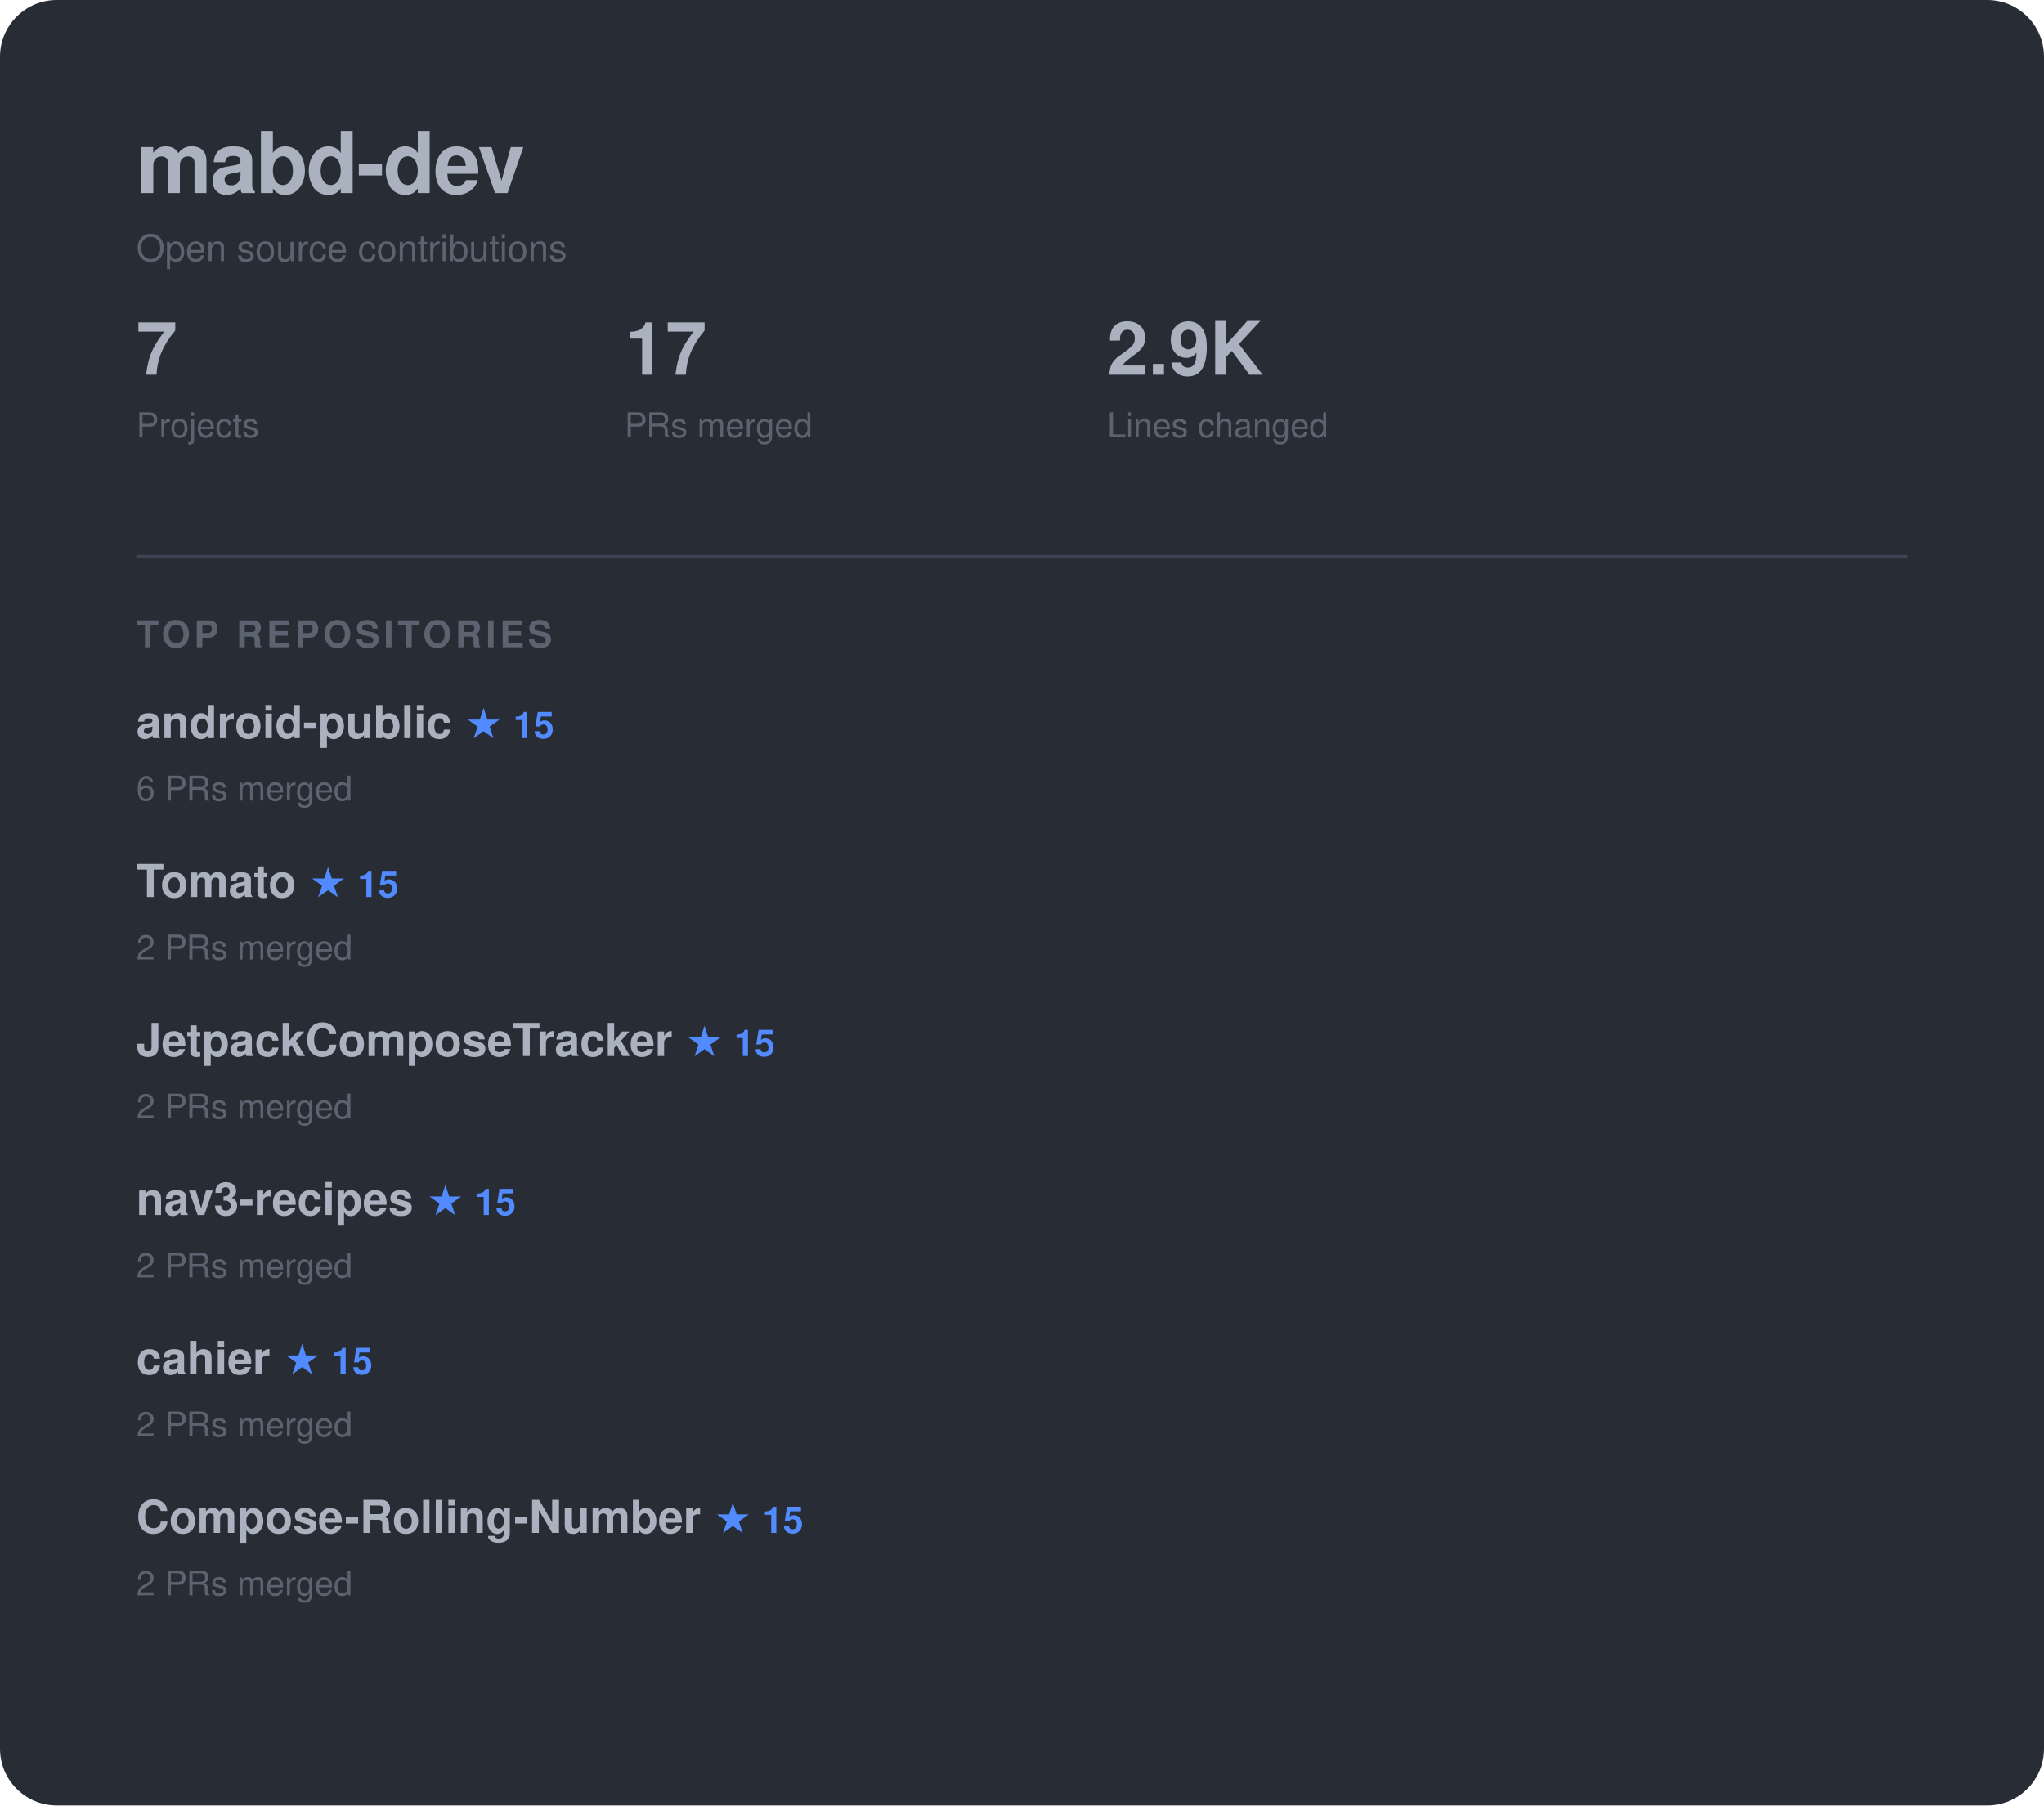
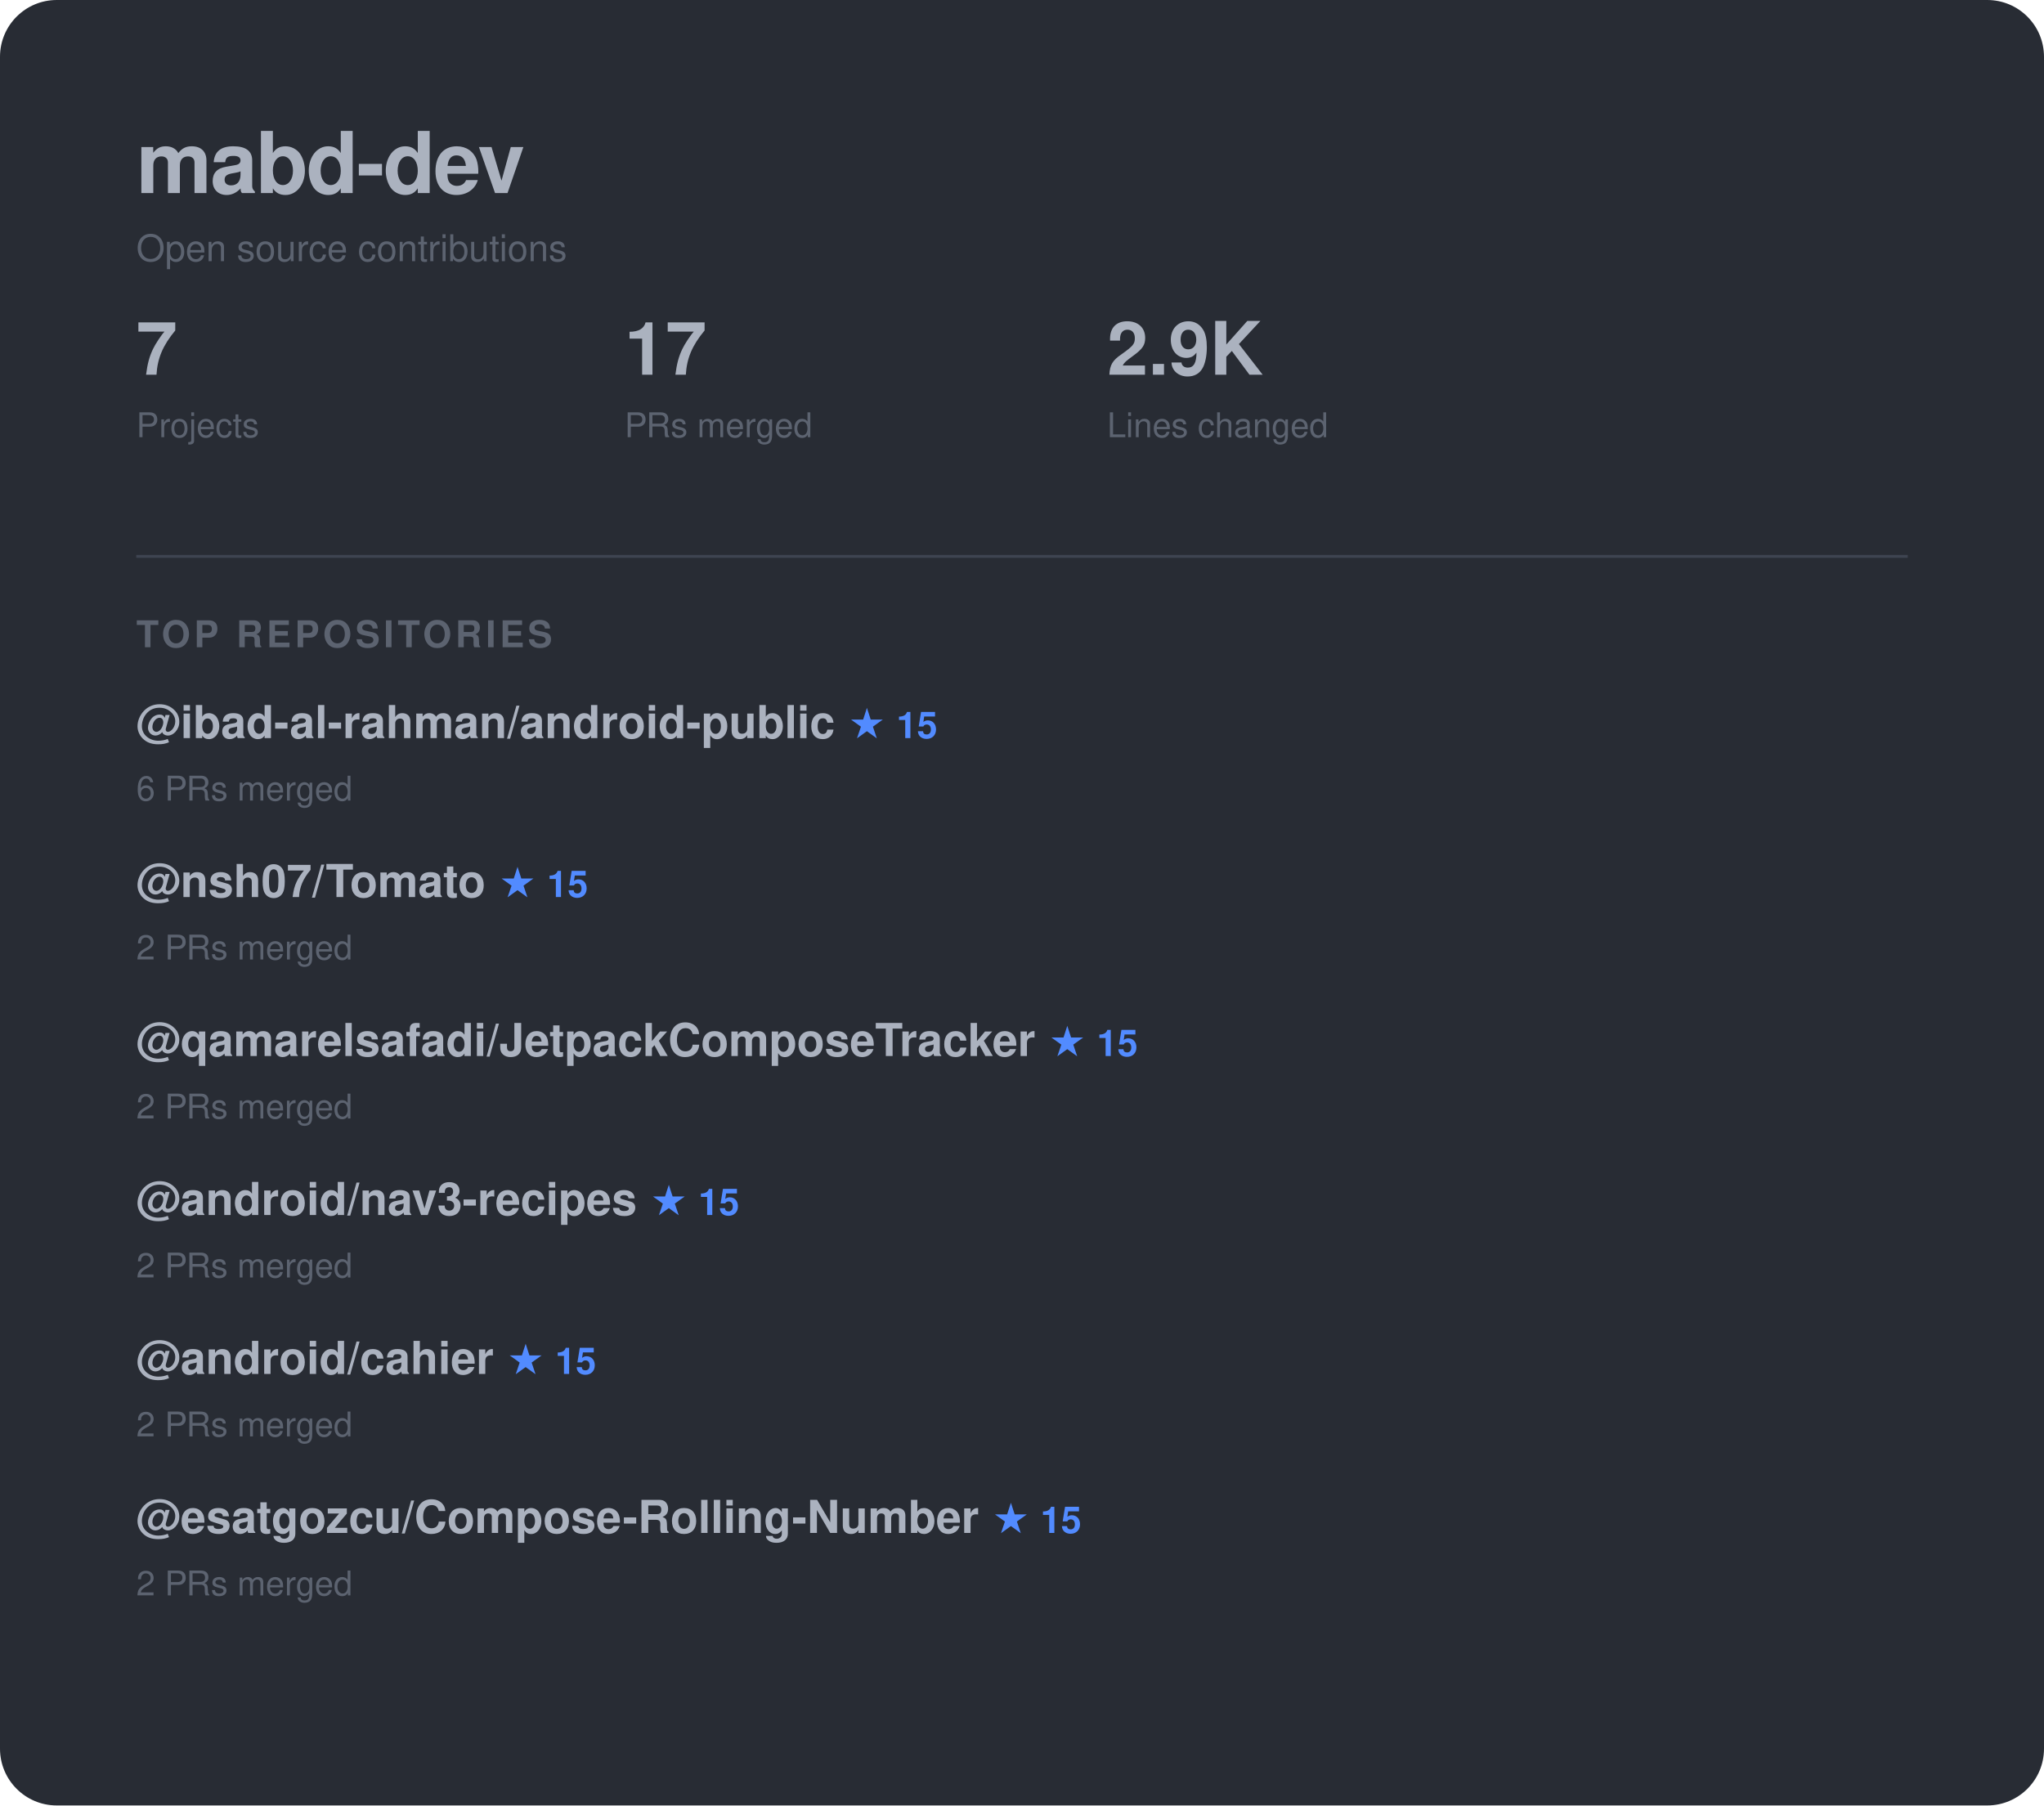
<svg xmlns="http://www.w3.org/2000/svg" width="720" height="636" viewBox="0 0 720 636" role="img" aria-label="Open Source Contributions">
  <defs>
    <style>
      text {
        font-family: system-ui, -apple-system, BlinkMacSystemFont,
                     "Segoe UI", Helvetica, Arial, sans-serif;
      }

      .bg {
        fill: #282C34;
      }

      .username {
        font-size: 30px;
        font-weight: 900;
        fill: #ABB2BF;
        letter-spacing: -0.6px;
      }

      .subtitle {
        font-size: 13px;
        fill: #5C6370;
      }

      .stat {
        font-size: 26px;
        font-weight: 800;
        fill: #ABB2BF;
      }

      .stat-label {
        font-size: 12px;
        fill: #5C6370;
      }

      .divider {
        stroke: #3E4451;
        stroke-width: 1;
      }

      .section-title {
        font-size: 13px;
        font-weight: 700;
        fill: #5C6370;
        letter-spacing: 0.1em;
      }

      .repo-name {
        font-size: 16px;
        font-weight: 700;
        fill: #ABB2BF;
      }

      .repo-stars {
        font-size: 13px;
        font-weight: 700;
        fill: #528BFF;
      }

      .repo-meta {
        font-size: 12px;
        fill: #5C6370;
      }
    </style>
  </defs>
  <rect class="bg" x="0" y="0" width="720" height="636" rx="20" />
  <text class="username" x="48" y="68">
    mabd-dev
  </text>
  <text class="subtitle" x="48" y="92">
    Open source contributions
  </text>
  <g transform="translate(48, 132)">
    <text class="stat">7</text>
    <text class="stat-label" y="22">Projects</text>
  </g>
  <g transform="translate(220, 132)">
    <text class="stat">17</text>
    <text class="stat-label" y="22">PRs merged</text>
  </g>
  <g transform="translate(390, 132)">
    <text class="stat">2.9K</text>
    <text class="stat-label" y="22">Lines changed</text>
  </g>
  <line class="divider" x1="48" y1="196" x2="672" y2="196" />
  <text class="section-title" x="48" y="228">
    TOP REPOSITORIES
  </text>
  <g transform="translate(48, 260)">
    <text class="repo-name">
-       android-public
+       @ibad-al-rahman/android-public
      <tspan class="repo-stars"> ★ 15</tspan>
    </text>
    <text class="repo-meta" y="22">
      6 PRs merged
    </text>
  </g>
  <g transform="translate(48, 316)">
    <text class="repo-name">
-       Tomato
+       @nsh07/Tomato
      <tspan class="repo-stars"> ★ 15</tspan>
    </text>
    <text class="repo-meta" y="22">
      2 PRs merged
    </text>
  </g>
  <g transform="translate(48, 372)">
    <text class="repo-name">
-       JetpackComposeTracker
+       @qamarelsafadi/JetpackComposeTracker
      <tspan class="repo-stars"> ★ 15</tspan>
    </text>
    <text class="repo-meta" y="22">
      2 PRs merged
    </text>
  </g>
  <g transform="translate(48, 428)">
    <text class="repo-name">
-       nav3-recipes
+       @android/nav3-recipes
      <tspan class="repo-stars"> ★ 15</tspan>
    </text>
    <text class="repo-meta" y="22">
      2 PRs merged
    </text>
  </g>
  <g transform="translate(48, 484)">
    <text class="repo-name">
-       cahier
+       @android/cahier
      <tspan class="repo-stars"> ★ 15</tspan>
    </text>
    <text class="repo-meta" y="22">
      2 PRs merged
    </text>
  </g>
  <g transform="translate(48, 540)">
    <text class="repo-name">
-       Compose-Rolling-Number
+       @esatgozcu/Compose-Rolling-Number
      <tspan class="repo-stars"> ★ 15</tspan>
    </text>
    <text class="repo-meta" y="22">
      2 PRs merged
    </text>
  </g>
</svg>
